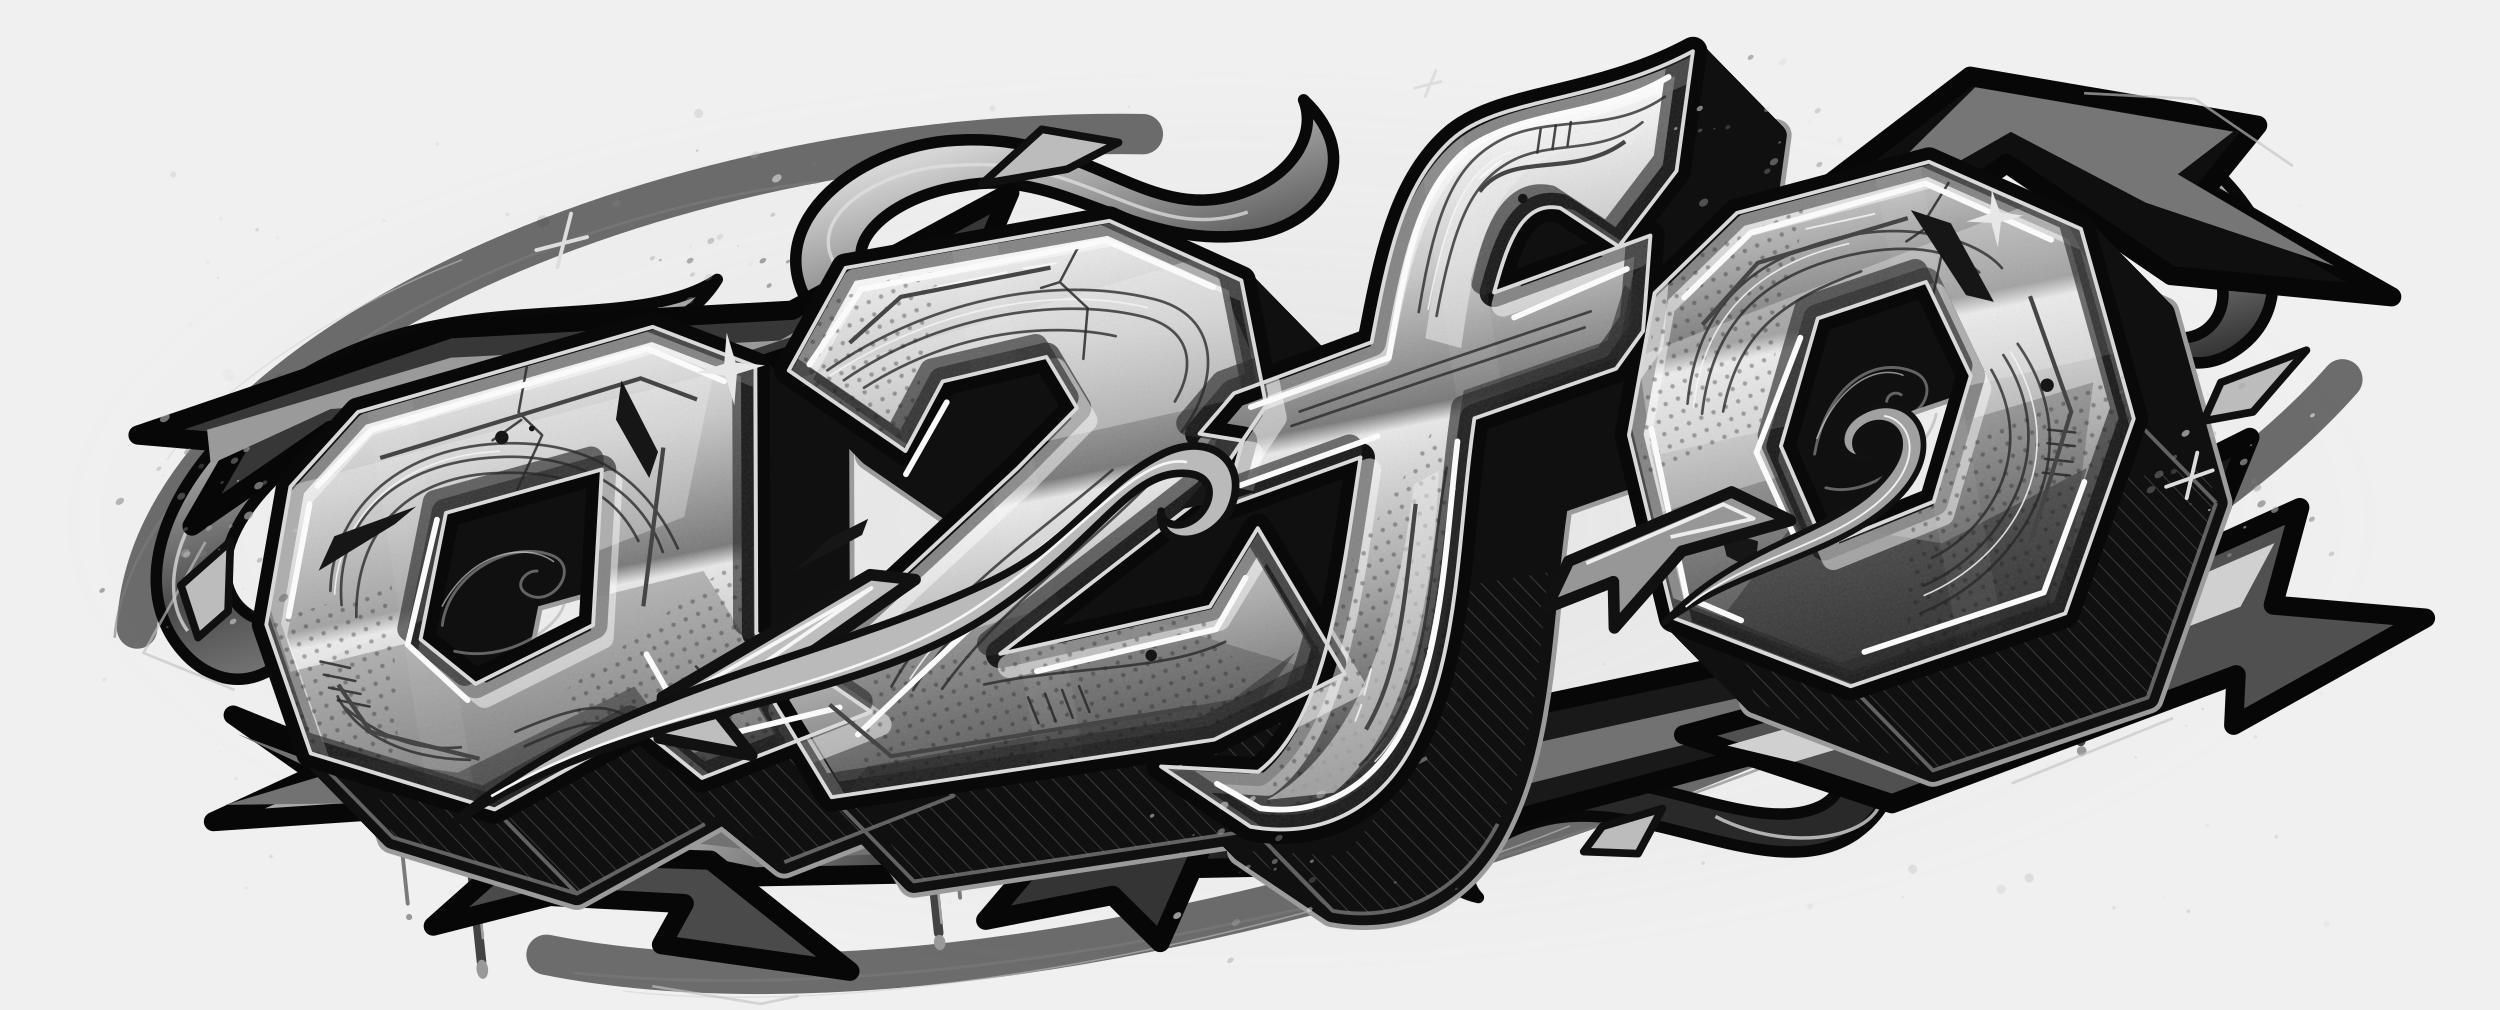
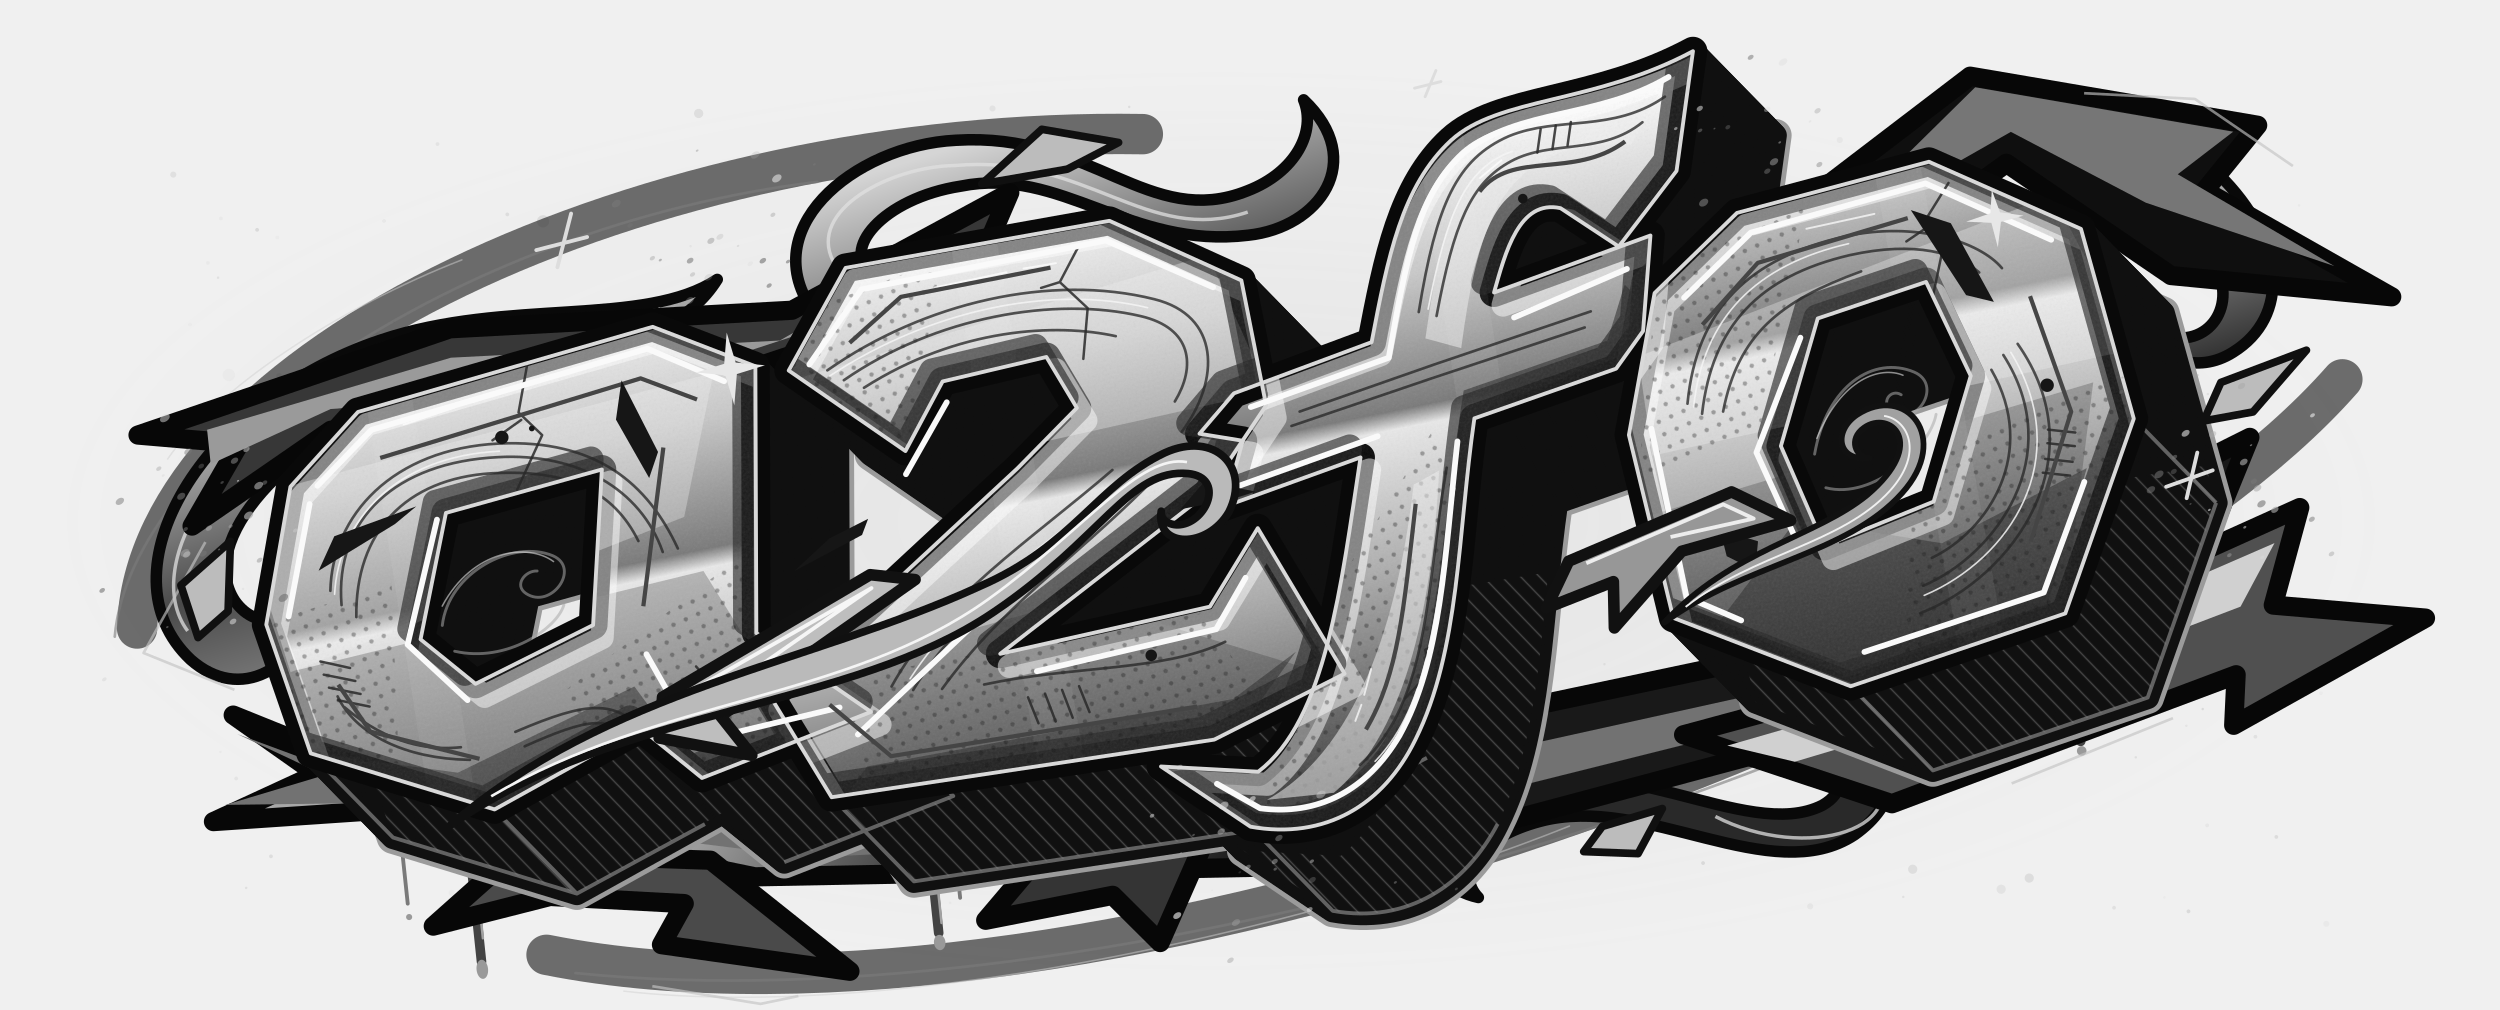
<svg xmlns="http://www.w3.org/2000/svg" viewBox="50 125 1300 525" fill="none" role="img" aria-labelledby="title description">
  <defs>
    <linearGradient id="silver" x1="650" y1="220" x2="680" y2="540" gradientUnits="userSpaceOnUse">
      <stop stop-color="#fafafa" />
      <stop offset=".22" stop-color="#c8c8c8" />
      <stop offset=".43" stop-color="#797979" />
      <stop offset=".46" stop-color="#e8e8e8" />
      <stop offset=".68" stop-color="#adadad" />
      <stop offset="1" stop-color="#414141" />
    </linearGradient>
    <linearGradient id="depth" x1="300" y1="310" x2="700" y2="590" gradientUnits="userSpaceOnUse">
      <stop stop-color="#626262" />
      <stop offset=".48" stop-color="#292929" />
      <stop offset="1" stop-color="#0f0f0f" />
    </linearGradient>
    <linearGradient id="blade" x1="440" y1="460" x2="640" y2="620" gradientUnits="userSpaceOnUse">
      <stop stop-color="#a7a7a7" />
      <stop offset=".4" stop-color="#474747" />
      <stop offset=".43" stop-color="#8b8b8b" />
      <stop offset="1" stop-color="#191919" />
    </linearGradient>
    <radialGradient id="mist">
      <stop stop-color="#999" stop-opacity=".14" />
      <stop offset="1" stop-color="#999" stop-opacity="0" />
    </radialGradient>
    <filter id="grain" x="0" y="0" width="100%" height="100%">
      <feTurbulence type="fractalNoise" baseFrequency=".75" numOctaves="3" stitchTiles="stitch" />
      <feColorMatrix type="saturate" values="0" />
    </filter>
    <path id="a" fill-rule="evenodd" clip-rule="evenodd" d="M244 291 401 263 452 289 438 427 493 474 402 499 373 470 293 504 201 465 185 396 205 326Z M284 348 264 412 290 438 354 414 367 334Z" />
    <path id="two" fill-rule="evenodd" clip-rule="evenodd" d="M469 293 504 243 643 233 708 271 714 337 679 379 563 451 674 438 703 400 740 480 669 507 468 516 442 461 582 356 616 328 603 300 548 307 525 341Z" />
    <path id="f" fill-rule="evenodd" clip-rule="evenodd" d="M698 329 772 310C785 267 796 231 824 210 851 190 900 199 954 177L939 238 905 274 877 251C856 244 846 271 838 291L922 270 913 319 897 337 821 355C806 414 801 474 773 518 753 550 721 565 683 554L640 518 690 526C728 503 743 434 760 369L687 387 700 354 678 348Z" />
    <path id="zero" fill-rule="evenodd" clip-rule="evenodd" d="M968 263 1070 247 1145 290 1162 391 1116 488 1001 514 913 469 900 372 921 300Z M1004 322 978 386 995 440 1054 423 1080 360 1062 309Z" />
    <g id="word">
      <use href="#a" />
      <use href="#two" />
      <use href="#f" />
      <use href="#zero" />
    </g>
    <clipPath id="faces">
      <use href="#a" />
      <use href="#two" />
      <use href="#f" />
      <use href="#zero" />
    </clipPath>
    <clipPath id="side-faces">
      <use href="#a" transform="translate(38 48)" />
      <use href="#two" transform="translate(38 48)" />
      <use href="#f" transform="translate(38 48)" />
      <use href="#zero" transform="translate(38 48)" />
    </clipPath>
    <pattern id="halftone" width="7" height="7" patternUnits="userSpaceOnUse" patternTransform="rotate(-18)">
      <circle cx="2" cy="2" r="1.15" fill="#111" />
    </pattern>
    <pattern id="hatching" width="7" height="7" patternUnits="userSpaceOnUse" patternTransform="rotate(-38)">
-       <path d="M0 0V7" stroke="#bdbdbd" stroke-width=".8" />
+       <path d="M3.5 0V7" stroke="#bdbdbd" stroke-width=".8" />
    </pattern>
    <linearGradient id="ink-ribbon" x1="300" y1="240" x2="360" y2="540" gradientUnits="userSpaceOnUse">
      <stop stop-color="#d5d5d5" />
      <stop offset=".35" stop-color="#4a4a4a" />
      <stop offset=".7" stop-color="#aaa" />
      <stop offset="1" stop-color="#292929" />
    </linearGradient>
  </defs>
  <ellipse cx="685" cy="396" rx="607" ry="238" fill="url(#mist)" />
  <g fill="#bdbdbd">
    <circle cx="164.6" cy="516.0" r="0.65" opacity="0.13" />
    <circle cx="169.0" cy="320.0" r="3.2" opacity="0.11" />
    <circle cx="1007.0" cy="234.8" r="0.65" opacity="0.25" />
    <circle cx="274.2" cy="575.1" r="0.65" opacity="0.15" />
    <circle cx="254.8" cy="292.4" r="0.65" opacity="0.33" />
    <circle cx="413.3" cy="184.0" r="2.4" opacity="0.37" />
    <circle cx="1193.5" cy="402.1" r="1" opacity="0.34" />
    <circle cx="1149.3" cy="597.0" r="1" opacity="0.30" />
    <circle cx="1039.3" cy="498.2" r="1" opacity="0.11" />
    <circle cx="903.5" cy="263.9" r="1.6" opacity="0.16" />
    <circle cx="277.5" cy="199.9" r="1" opacity="0.25" />
    <circle cx="1256.9" cy="485.5" r="1" opacity="0.10" />
    <circle cx="703.5" cy="576.4" r="1.6" opacity="0.37" />
    <circle cx="772.7" cy="544.0" r="2.4" opacity="0.43" />
    <circle cx="178.0" cy="586.7" r="0.65" opacity="0.33" />
    <circle cx="183.7" cy="244.5" r="1" opacity="0.43" />
    <circle cx="1233.7" cy="560.2" r="1" opacity="0.39" />
    <circle cx="395.6" cy="500.6" r="0.65" opacity="0.31" />
    <circle cx="935.6" cy="573.8" r="1" opacity="0.42" />
    <circle cx="962.0" cy="518.7" r="1" opacity="0.15" />
    <circle cx="899.1" cy="196.4" r="1.6" opacity="0.34" />
    <circle cx="1202.6" cy="232.3" r="1" opacity="0.29" />
    <circle cx="1014.1" cy="227.8" r="0.65" opacity="0.19" />
    <circle cx="961.6" cy="215.8" r="1" opacity="0.42" />
    <circle cx="143.3" cy="420.2" r="0.65" opacity="0.34" />
    <circle cx="324.4" cy="545.2" r="1.6" opacity="0.22" />
    <circle cx="254.3" cy="472.7" r="1" opacity="0.44" />
    <circle cx="1210.0" cy="362.3" r="3.2" opacity="0.43" />
    <circle cx="811.7" cy="503.4" r="0.65" opacity="0.37" />
    <circle cx="416.8" cy="481.8" r="1" opacity="0.22" />
    <circle cx="294.0" cy="483.6" r="1" opacity="0.28" />
    <circle cx="705.7" cy="529.2" r="1.6" opacity="0.24" />
    <circle cx="1006.7" cy="197.8" r="1.6" opacity="0.18" />
    <circle cx="1175.5" cy="591.7" r="0.65" opacity="0.11" />
    <circle cx="1197.7" cy="554.2" r="1" opacity="0.19" />
    <circle cx="307.1" cy="541.2" r="0.65" opacity="0.24" />
    <circle cx="1160.6" cy="518.8" r="0.65" opacity="0.33" />
    <circle cx="517.7" cy="577.3" r="1" opacity="0.39" />
    <circle cx="280.2" cy="471.4" r="1" opacity="0.32" />
    <circle cx="960.6" cy="508.3" r="0.65" opacity="0.40" />
    <circle cx="148.8" cy="293.8" r="1" opacity="0.10" />
    <circle cx="1057.6" cy="252.1" r="1" opacity="0.17" />
    <circle cx="527.5" cy="221.6" r="1" opacity="0.13" />
    <circle cx="294.8" cy="534.0" r="1" opacity="0.16" />
    <circle cx="825.8" cy="502.0" r="1.6" opacity="0.25" />
    <circle cx="190.9" cy="570.3" r="1" opacity="0.36" />
    <circle cx="254.7" cy="544.8" r="1.6" opacity="0.28" />
    <circle cx="409.1" cy="253.0" r="0.65" opacity="0.19" />
    <circle cx="1186.9" cy="502.4" r="0.65" opacity="0.23" />
    <circle cx="1065.5" cy="471.8" r="1.6" opacity="0.24" />
    <circle cx="759.0" cy="543.0" r="0.65" opacity="0.37" />
    <circle cx="928.1" cy="222.3" r="1" opacity="0.24" />
    <circle cx="1210.1" cy="373.9" r="0.65" opacity="0.41" />
    <circle cx="1259.7" cy="605.4" r="1.6" opacity="0.14" />
    <circle cx="1142.4" cy="472.1" r="1.6" opacity="0.40" />
    <circle cx="543.2" cy="561.5" r="1.6" opacity="0.21" />
    <circle cx="250.4" cy="381.1" r="1.6" opacity="0.21" />
    <circle cx="138.4" cy="419.9" r="0.65" opacity="0.21" />
    <circle cx="237.6" cy="363.8" r="1" opacity="0.25" />
    <circle cx="897.0" cy="510.7" r="1.6" opacity="0.36" />
    <circle cx="310.4" cy="567.6" r="0.65" opacity="0.10" />
    <circle cx="224.3" cy="395.9" r="0.65" opacity="0.16" />
    <circle cx="176.4" cy="431.2" r="0.65" opacity="0.19" />
    <circle cx="828.6" cy="212.0" r="1" opacity="0.37" />
    <circle cx="544.1" cy="594.5" r="0.65" opacity="0.13" />
    <circle cx="310.3" cy="535.5" r="1" opacity="0.21" />
    <circle cx="415.3" cy="600.5" r="0.65" opacity="0.39" />
    <circle cx="393.5" cy="480.4" r="1.6" opacity="0.22" />
    <circle cx="671.0" cy="528.9" r="0.65" opacity="0.17" />
    <circle cx="566.1" cy="181.4" r="1.6" opacity="0.25" />
    <circle cx="880.8" cy="514.2" r="0.65" opacity="0.28" />
    <circle cx="1192.9" cy="320.1" r="0.65" opacity="0.35" />
    <circle cx="1222.8" cy="508.1" r="1" opacity="0.29" />
    <circle cx="1162.9" cy="469.7" r="1.6" opacity="0.34" />
    <circle cx="185.4" cy="536.6" r="0.65" opacity="0.42" />
    <circle cx="164.9" cy="238.6" r="1" opacity="0.14" />
    <circle cx="1090.6" cy="587.4" r="2.4" opacity="0.25" />
    <circle cx="524.2" cy="260.9" r="1.6" opacity="0.14" />
    <circle cx="569.8" cy="547.5" r="1" opacity="0.27" />
    <circle cx="991.3" cy="596.3" r="1.6" opacity="0.20" />
    <circle cx="672.6" cy="478.4" r="2.4" opacity="0.41" />
    <circle cx="1183.3" cy="326.5" r="1.6" opacity="0.25" />
    <circle cx="742.9" cy="500.5" r="1" opacity="0.16" />
    <circle cx="1033.5" cy="191.1" r="1" opacity="0.35" />
    <circle cx="332.4" cy="240.1" r="3.2" opacity="0.39" />
    <circle cx="140.1" cy="215.8" r="1.6" opacity="0.32" />
    <circle cx="884.3" cy="470.4" r="0.65" opacity="0.29" />
    <circle cx="399.2" cy="583.6" r="1" opacity="0.15" />
    <circle cx="1198.1" cy="329.9" r="0.65" opacity="0.29" />
    <circle cx="1105.2" cy="581.6" r="2.4" opacity="0.36" />
    <circle cx="551.1" cy="250.1" r="1.6" opacity="0.13" />
    <circle cx="158.1" cy="261.7" r="1" opacity="0.13" />
    <circle cx="1206.5" cy="207.5" r="0.65" opacity="0.28" />
    <circle cx="1180.8" cy="322.8" r="1" opacity="0.38" />
    <circle cx="637.2" cy="180.6" r="0.65" opacity="0.36" />
    <circle cx="195.2" cy="320.6" r="1.6" opacity="0.33" />
    <circle cx="224.2" cy="471.5" r="1" opacity="0.21" />
    <circle cx="955.2" cy="224.7" r="1.6" opacity="0.16" />
    <circle cx="391.1" cy="504.5" r="0.65" opacity="0.39" />
    <circle cx="1013.4" cy="211.0" r="2.4" opacity="0.37" />
    <circle cx="1188.0" cy="598.9" r="1" opacity="0.44" />
    <circle cx="912.8" cy="547.9" r="0.65" opacity="0.39" />
    <circle cx="939.9" cy="228.0" r="1.6" opacity="0.36" />
    <circle cx="1107.0" cy="243.3" r="1.6" opacity="0.37" />
    <circle cx="339.9" cy="477.7" r="1.6" opacity="0.29" />
    <circle cx="162.8" cy="417.0" r="0.65" opacity="0.37" />
    <circle cx="686.3" cy="484.1" r="1" opacity="0.27" />
    <circle cx="941.6" cy="522.0" r="1" opacity="0.24" />
    <circle cx="1168.3" cy="309.9" r="1" opacity="0.42" />
    <circle cx="1133.2" cy="361.9" r="1.6" opacity="0.18" />
    <circle cx="983.9" cy="236.9" r="0.65" opacity="0.41" />
    <circle cx="190.3" cy="394.9" r="0.65" opacity="0.19" />
    <circle cx="1044.6" cy="577.0" r="2.4" opacity="0.35" />
    <circle cx="831.1" cy="201.2" r="1" opacity="0.40" />
    <circle cx="249.7" cy="239.9" r="1" opacity="0.17" />
    <circle cx="284.9" cy="589.3" r="1.6" opacity="0.12" />
    <circle cx="1130.8" cy="377.6" r="0.65" opacity="0.21" />
    <circle cx="313.8" cy="236.5" r="1" opacity="0.36" />
    <circle cx="1203.1" cy="263.7" r="1" opacity="0.27" />
    <circle cx="646.6" cy="248.0" r="0.65" opacity="0.40" />
    <circle cx="736.1" cy="597.8" r="1.6" opacity="0.10" />
    <circle cx="1014.6" cy="547.5" r="1.6" opacity="0.35" />
    <circle cx="194.2" cy="248.5" r="1" opacity="0.11" />
    <circle cx="601.5" cy="529.2" r="1" opacity="0.38" />
    <circle cx="1060.6" cy="497.1" r="1" opacity="0.18" />
    <circle cx="168.5" cy="476.9" r="1.6" opacity="0.15" />
    <circle cx="163.4" cy="269.4" r="0.65" opacity="0.32" />
    <circle cx="246.3" cy="298.7" r="0.65" opacity="0.27" />
    <circle cx="181.3" cy="505.1" r="1.6" opacity="0.31" />
    <circle cx="1195.4" cy="493.7" r="0.65" opacity="0.44" />
    <circle cx="1245.5" cy="231.8" r="0.65" opacity="0.14" />
    <circle cx="172.8" cy="529.8" r="1" opacity="0.23" />
    <circle cx="506.7" cy="579.0" r="1" opacity="0.22" />
    <circle cx="589.4" cy="242.0" r="1" opacity="0.14" />
    <circle cx="786.2" cy="526.3" r="0.65" opacity="0.10" />
    <circle cx="336.9" cy="539.3" r="1.6" opacity="0.33" />
    <circle cx="1039.7" cy="591.4" r="0.65" opacity="0.30" />
    <circle cx="766.9" cy="497.2" r="1" opacity="0.32" />
    <circle cx="376.9" cy="478.1" r="1" opacity="0.13" />
    <circle cx="825.8" cy="198.9" r="1" opacity="0.38" />
    <circle cx="1160.2" cy="401.0" r="1.6" opacity="0.31" />
    <circle cx="530.5" cy="201.4" r="2.4" opacity="0.32" />
  </g>
  <g transform="rotate(-6 700 390)" stroke-linejoin="round">
    <g stroke-linecap="round">
      <path d="M118 391C137 252 410 159 665 190M312 582C585 667 1113 529 1272 382" stroke="#252525" stroke-width="21" opacity=".65" />
      <path d="M106 394C124 300 303 200 494 197M326 593C602 651 1021 558 1180 463" stroke="#7b7b7b" stroke-width="1.4" opacity=".6" />
      <path d="M143 305C172 271 240 236 306 218M350 605C495 637 718 608 848 571" stroke="#d0d0d0" stroke-width=".8" opacity=".5" />
      <path d="M278 503V582M290 534V556M516 523V592M1117 474V555" stroke="#434343" stroke-width="5" />
      <path d="M280 534V570M518 551V587M1119 519V549" stroke="#a1a1a1" stroke-width="1.3" />
      <path d="M243 508V548M529 552V575M1131 508V533" stroke="#7a7a7a" stroke-width="2" />
    </g>
    <g fill="#999">
      <ellipse cx="278" cy="586" rx="3" ry="5" />
      <ellipse cx="516" cy="597" rx="3" ry="4" />
      <circle cx="1117" cy="560" r="2.5" />
      <circle cx="243" cy="555" r="1.6" />
    </g>
    <g fill="url(#ink-ribbon)" stroke="#090909" stroke-width="6">
      <path d="M144 410C101 360 164 276 260 255 327 240 397 263 437 242 405 283 338 266 276 283 205 302 153 349 170 382 180 400 201 396 214 385 199 422 167 435 144 410Z" />
      <path d="M487 267C456 219 515 180 568 183 639 186 663 240 716 225 742 218 755 198 750 181 780 216 751 248 714 248 652 249 621 202 568 207 527 209 501 234 518 248Z" />
      <path d="M1049 253C1076 205 1173 213 1219 269 1251 308 1248 347 1217 362 1197 372 1177 361 1174 345 1199 363 1220 343 1214 321 1203 275 1119 220 1082 256Z" />
      <path d="M925 499C1011 509 1043 564 995 591 949 615 889 558 833 567 801 572 786 589 797 603 767 593 777 563 812 551 875 528 938 590 980 574 1005 563 978 536 941 539Z" />
    </g>
    <g stroke="#e0e0e0" stroke-width="1.8" opacity=".75">
      <path d="M144 395C122 358 174 289 259 271 329 255 365 274 406 254M498 239C487 211 533 193 566 196 635 197 661 248 715 236M1082 235C1142 219 1211 277 1226 319M1007 552C1030 592 968 603 924 574" />
    </g>
    <g stroke="#070707" stroke-width="10">
      <path d="M129 291 296 253 474 262 593 213 564 265 394 302 229 299 152 341 181 301Z" fill="#373737" />
      <path d="m165 292 130-24 171 9 91-40-30 27-135 29-162-5-65 22Z" fill="#9a9a9a" stroke="none" />
      <path d="m991 269 105-64 146 41-31 31 91 65-113-23-79-67-87 50Z" fill="url(#depth)" />
      <path d="m1098 211 131 37-31 19 76 56-94-43-66-44-105 46Z" fill="#767676" stroke="none" />
      <path d="m163 441 81 43 203 38 253-1 299-31 222-83-30 56-127 63-337 53-303-26-170-54-107-4 56-19Z" fill="url(#blade)" />
      <path d="m164 451 85 42 211 42 270 3 336-38 116-57-99 68-354 50-275-15-224-52-76-7 53-10Z" fill="#727272" stroke="none" />
      <path d="m301 528 101 14 66 65-96-24 14-20-69-11-62 9Z" fill="#4a4a4a" />
      <path d="m912 530 149-24 182-60-19 49 78 15-105 45 4-26-185 48Z" fill="#505050" />
      <path d="m934 538 129-23 165-52-21 31-143 38-96 18Z" fill="#d0d0d0" stroke="none" />
      <path d="m585 546 73 14-28 49-22-27-67 6Z" fill="#343434" />
    </g>
    <g stroke="#c3c3c3" stroke-width="1.4" opacity=".65">
      <path d="m158 350-38 54 45 24M1154 220l57 9 47 40M365 604l55 15 20-2M1079 573l87-25" />
    </g>
    <use href="#word" transform="translate(38 48)" fill="#0c0c0c" stroke="#9b9b9b" stroke-width="17" />
    <use href="#word" transform="translate(38.0 48)" fill="url(#depth)" stroke="#101010" stroke-width="12" />
    <use href="#word" transform="translate(37.21 47)" fill="url(#depth)" stroke="#101010" stroke-width="12" />
    <use href="#word" transform="translate(36.42 46)" fill="url(#depth)" stroke="#101010" stroke-width="12" />
    <use href="#word" transform="translate(35.62 45)" fill="url(#depth)" stroke="#101010" stroke-width="12" />
    <use href="#word" transform="translate(34.83 44)" fill="url(#depth)" stroke="#101010" stroke-width="12" />
    <use href="#word" transform="translate(34.04 43)" fill="url(#depth)" stroke="#101010" stroke-width="12" />
    <use href="#word" transform="translate(33.25 42)" fill="url(#depth)" stroke="#101010" stroke-width="12" />
    <use href="#word" transform="translate(32.46 41)" fill="url(#depth)" stroke="#101010" stroke-width="12" />
    <use href="#word" transform="translate(31.67 40)" fill="url(#depth)" stroke="#101010" stroke-width="12" />
    <use href="#word" transform="translate(30.88 39)" fill="url(#depth)" stroke="#101010" stroke-width="12" />
    <use href="#word" transform="translate(30.08 38)" fill="url(#depth)" stroke="#101010" stroke-width="12" />
    <use href="#word" transform="translate(29.29 37)" fill="url(#depth)" stroke="#101010" stroke-width="12" />
    <use href="#word" transform="translate(28.5 36)" fill="url(#depth)" stroke="#101010" stroke-width="12" />
    <use href="#word" transform="translate(27.71 35)" fill="url(#depth)" stroke="#101010" stroke-width="12" />
    <use href="#word" transform="translate(26.92 34)" fill="url(#depth)" stroke="#101010" stroke-width="12" />
    <use href="#word" transform="translate(26.12 33)" fill="url(#depth)" stroke="#101010" stroke-width="12" />
    <use href="#word" transform="translate(25.33 32)" fill="url(#depth)" stroke="#101010" stroke-width="12" />
    <use href="#word" transform="translate(24.54 31)" fill="url(#depth)" stroke="#101010" stroke-width="12" />
    <use href="#word" transform="translate(23.75 30)" fill="url(#depth)" stroke="#101010" stroke-width="12" />
    <use href="#word" transform="translate(22.96 29)" fill="url(#depth)" stroke="#101010" stroke-width="12" />
    <use href="#word" transform="translate(22.17 28)" fill="url(#depth)" stroke="#101010" stroke-width="12" />
    <use href="#word" transform="translate(21.38 27)" fill="url(#depth)" stroke="#101010" stroke-width="12" />
    <use href="#word" transform="translate(20.58 26)" fill="url(#depth)" stroke="#101010" stroke-width="12" />
    <use href="#word" transform="translate(19.79 25)" fill="url(#depth)" stroke="#101010" stroke-width="12" />
    <use href="#word" transform="translate(19.0 24)" fill="url(#depth)" stroke="#101010" stroke-width="12" />
    <use href="#word" transform="translate(18.21 23)" fill="url(#depth)" stroke="#101010" stroke-width="12" />
    <use href="#word" transform="translate(17.42 22)" fill="url(#depth)" stroke="#101010" stroke-width="12" />
    <use href="#word" transform="translate(16.62 21)" fill="url(#depth)" stroke="#101010" stroke-width="12" />
    <use href="#word" transform="translate(15.83 20)" fill="url(#depth)" stroke="#101010" stroke-width="12" />
    <use href="#word" transform="translate(15.04 19)" fill="url(#depth)" stroke="#101010" stroke-width="12" />
    <use href="#word" transform="translate(14.25 18)" fill="url(#depth)" stroke="#101010" stroke-width="12" />
    <use href="#word" transform="translate(13.46 17)" fill="url(#depth)" stroke="#101010" stroke-width="12" />
    <use href="#word" transform="translate(12.67 16)" fill="url(#depth)" stroke="#101010" stroke-width="12" />
    <use href="#word" transform="translate(11.88 15)" fill="url(#depth)" stroke="#101010" stroke-width="12" />
    <use href="#word" transform="translate(11.08 14)" fill="url(#depth)" stroke="#101010" stroke-width="12" />
    <use href="#word" transform="translate(10.29 13)" fill="url(#depth)" stroke="#101010" stroke-width="12" />
    <use href="#word" transform="translate(9.5 12)" fill="url(#depth)" stroke="#101010" stroke-width="12" />
    <use href="#word" transform="translate(8.71 11)" fill="url(#depth)" stroke="#101010" stroke-width="12" />
    <use href="#word" transform="translate(7.92 10)" fill="url(#depth)" stroke="#101010" stroke-width="12" />
    <use href="#word" transform="translate(7.12 9)" fill="url(#depth)" stroke="#101010" stroke-width="12" />
    <use href="#word" transform="translate(6.33 8)" fill="url(#depth)" stroke="#101010" stroke-width="12" />
    <use href="#word" transform="translate(5.54 7)" fill="url(#depth)" stroke="#101010" stroke-width="12" />
    <use href="#word" transform="translate(4.75 6)" fill="url(#depth)" stroke="#101010" stroke-width="12" />
    <use href="#word" transform="translate(3.96 5)" fill="url(#depth)" stroke="#101010" stroke-width="12" />
    <use href="#word" transform="translate(3.17 4)" fill="url(#depth)" stroke="#101010" stroke-width="12" />
    <use href="#word" transform="translate(2.38 3)" fill="url(#depth)" stroke="#101010" stroke-width="12" />
    <use href="#word" transform="translate(1.58 2)" fill="url(#depth)" stroke="#101010" stroke-width="12" />
    <use href="#word" transform="translate(0.79 1)" fill="url(#depth)" stroke="#101010" stroke-width="12" />
    <g clip-path="url(#side-faces)">
      <path d="M192 438 515 494 790 442 1217 418V622H192Z" fill="url(#hatching)" opacity=".3" />
    </g>
    <g stroke="#858585" stroke-width="2" opacity=".7">
      <path d="m201 465 38 48 92 39M293 504l38 48 70-29M493 474l38 48-91 25M468 516l38 48 201-9 71-27M683 554l38 48C759 613 791 596 811 566M1001 514l38 48 115-26 46-97M1162 391l38 48" />
    </g>
    <use href="#word" fill="url(#silver)" stroke="#090909" stroke-width="15" />
    <g clip-path="url(#faces)">
      <path d="M176 330l254-40-23 73-212 59ZM461 300l231-44 24 74-260 30ZM909 332l223-61 34 84-255 29Z" fill="#f0f0f0" opacity=".35" />
      <path d="M178 424l236-32 47 97-117 42-146-43ZM429 457l178-30 111 47-19 46-247 19ZM905 415l238-45-30 129-182 32Z" fill="#292929" opacity=".27" />
      <path d="M202 465l74 18 96-35 30 51-109 22ZM488 502l193-15 35-21-42 47-210 17ZM982 425l74 20 79-31-28 69-107 26-64-35Z" fill="#252525" opacity=".5" />
      <path d="m260 273 13 250m298-296 19 308m228-337 17 356m217-324 21 299" stroke="#fff" stroke-width="24" opacity=".06" />
      <use href="#word" transform="translate(4 7)" stroke="#fff" stroke-opacity=".5" stroke-width="12" />
      <use href="#word" transform="translate(-5 -6)" stroke="#252525" stroke-opacity=".65" stroke-width="13" />
      <path d="M184 395 252 382 246 475 186 466ZM335 447 433 387 451 495 348 515ZM459 269 554 244 526 342 462 346ZM497 454 669 441 700 496 478 525ZM736 440 798 360 824 453 778 548 683 566ZM924 288 1004 264 968 376 902 397ZM1047 403 1165 361 1142 482 1026 519Z" fill="url(#halftone)" opacity=".34" />
      <path d="M800 311C813 260 825 220 865 215L934 197 917 222C851 212 834 252 818 318ZM800 380C790 443 771 512 728 541L693 541C747 518 773 444 786 386Z" fill="#eee" opacity=".55" />
      <path d="M817 340 894 322 906 294 913 303 899 331 829 350 785 487 766 520C792 461 800 402 817 340Z" fill="#242424" opacity=".55" />
      <rect x="170" y="170" width="1030" height="410" filter="url(#grain)" opacity=".10" />
    </g>
    <g clip-path="url(#faces)" stroke-linecap="round">
      <g stroke="#282828" stroke-width="1.4" opacity=".78">
        <path d="M220 382C225 343 260 312 315 315 366 318 390 344 402 379M225 390C226 345 261 319 314 322 355 324 386 346 394 380M232 397C236 353 265 328 310 330 350 332 372 346 382 373" />
        <path d="M218 437C225 457 249 473 283 477M221 443C242 465 263 470 279 470M308 465C347 453 364 452 378 478M312 473C346 462 360 460 369 480" />
        <path d="M489 295C543 265 610 257 662 276 695 288 692 321 669 346M497 301C548 273 611 269 654 284 680 293 680 313 667 330M507 306C559 280 610 283 640 293" />
        <path d="M505 462C535 419 585 394 631 362M516 465C546 425 595 401 640 365M531 466C565 428 606 406 647 373M553 466C600 461 647 469 680 457" />
        <path d="M798 297C813 242 826 220 854 211 881 203 908 215 937 199M807 300C821 253 832 233 854 224 876 215 901 226 924 211M812 379C796 438 794 500 745 540M804 379C787 438 783 499 743 528M731 342 803 325 887 306M726 349 801 332 883 314" />
        <path d="M932 359C942 310 972 287 1023 281 1060 277 1092 291 1102 306M939 365C949 320 976 297 1024 291 1059 287 1080 296 1090 307M950 365C962 326 985 311 1029 300M1106 346C1141 409 1092 466 1041 480M1098 351C1126 407 1083 454 1044 466M1091 358C1111 403 1081 441 1050 452" />
      </g>
      <g stroke="#f5f5f5" stroke-width=".85" opacity=".85">
        <path d="M222 384C228 346 261 316 315 319M490 298C546 269 610 263 658 280M515 459C549 417 596 396 635 369M803 296C818 247 830 225 855 219M807 390C790 453 783 500 751 527M935 361C945 315 975 291 1024 285M1102 350C1130 409 1090 457 1044 471" />
      </g>
      <g stroke="#292929" stroke-width="1.3" opacity=".85">
        <path d="m334 276-7 24 11 13-16 27m6-36-16 9M626 244l-12 18 13 15-5 26m-8-41-10 2M1079 259l-14 18 9 11-9 28m2-36-13 7M405 441l9 13-3 21M798 466l-15 6 1 12-14 12" />
        <path d="m211 418 15 5m-14 2 16 5m-14 2 16 5m-12 2 16 5M575 475l4 14m5-15 4 15m5-16 4 15m5-16 4 14M871 209l-3 12m11-13-3 12m11-13-3 12M1131 395l-14-3m13 10-14-3m12 11-14-3m12 10-14-3" />
      </g>
      <g stroke="#fff" stroke-width="1" opacity=".72">
        <path d="m267 300 27-6m10-2 8-2M549 258l38-4m9-1 17-1M837 231l12-8M1003 275l36-4M754 479l-5 13m-2 5-4 8" />
      </g>
    </g>
    <use href="#word" stroke="#d9d9d9" stroke-width="2" />
    <g stroke="#fafafa" stroke-width="3" stroke-linecap="round">
      <path d="m219 327 31-26 147-27 38 21M197 393l17-57M279 351l-22 63 28 32M380 432l21 48 76-10" />
      <path d="m480 291 31-36 129-12 53 30M549 318l-25 35M485 485l99-76M581 462l95-12 18-25" />
      <path d="M706 337 780 319C795 267 804 236 830 217 861 197 901 207 940 189M696 377l74-18M847 305l61-19M811 366C798 425 791 478 765 515 745 542 718 552 689 545L668 530" />
      <path d="m936 304 38-30 93-16 62 36M912 370l9 89 27 15M994 331l-29 57 18 54M1010 497l96-21 27-55" />
    </g>
    <g stroke="#454545" stroke-width="2.2">
      <path d="m253 316 139-27 28 14M219 431l14 26 55 20M400 326l-19 81M502 282l29-21 79-7M472 468l29 30 161-9M836 238C855 218 885 237 914 220M786 396C774 450 768 483 748 510M944 319l32-29 80-15M1115 322l15 62-28 65" />
    </g>
    <g stroke-linecap="round" stroke-linejoin="round">
      <path d="M276 406C282 379 317 365 337 376 351 384 333 404 321 394 315 389 322 382 328 383M281 420C307 429 335 414 340 402M995 392C1005 357 1031 344 1051 355 1065 363 1050 383 1038 375 1031 369 1038 362 1043 366M999 410C1023 419 1055 395 1060 378" stroke="#aaa" stroke-width="1.5" opacity=".55" />
      <path d="M277 396C296 368 325 368 337 379M997 384C1013 354 1034 350 1045 356" stroke="#e2e2e2" stroke-width=".8" opacity=".6" />
    </g>
    <g fill="#161616">
      <path d="M225 354l44-11-12 8-42 20ZM382 289l15 39-6 13-14-32ZM481 382l21-8-4 8-37 15ZM664 386l14-13 26 8-15 3ZM1058 271l20 9 18 43-14-5ZM942 426l19 8-3 15-14-9Z" />
      <circle cx="317" cy="312" r="3.5" />
      <circle cx="333" cy="309" r="1.5" />
      <circle cx="641" cy="460" r="3" />
      <circle cx="858" cy="244" r="2.5" />
      <circle cx="1119" cy="369" r="3.5" />
    </g>
    <path d="m386 455 114-52 23 5-108 60 14 22-47-14Z" fill="#bebebe" stroke="#111" stroke-width="6" />
    <path d="m391 458 109-48-98 54" stroke="#f6f6f6" stroke-width="2" />
    <path d="m862 434 88-27 29 18-58 10-39 36 2-24-36 10Z" fill="#979797" stroke="#111" stroke-width="6" />
    <path d="m871 436 74-23 15 9-44 5" stroke="#ededed" stroke-width="2" />
    <path d="M269 510C365 457 482 472 562 429 622 397 640 362 670 368 689 372 677 394 663 394 657 394 653 390 654 386 649 405 676 408 689 390 703 368 686 347 659 356 622 369 607 399 556 415 464 446 358 448 269 510Z" fill="#bababa" stroke="#101010" stroke-width="4" />
    <path d="M292 497C384 455 481 467 560 422 614 391 646 355 670 362" stroke="#f5f5f5" stroke-width="1.4" />
    <path d="M908 471C947 437 991 435 1020 416 1055 392 1036 373 1022 381 1013 386 1016 396 1023 397 1006 397 1006 381 1019 374 1046 360 1067 391 1038 417 1006 446 952 445 908 471Z" fill="#a1a1a1" stroke="#111" stroke-width="3" />
    <path d="M920 464C958 440 1004 440 1032 415 1052 397 1045 379 1033 376" stroke="#f0f0f0" stroke-width="1" />
    <g fill="#bcbcbc" stroke="#101010" stroke-width="4">
      <path d="m143 371 28-20-5 36-17 12Z" />
      <path d="m1209 377 46-12-31 29-26 2Z" />
      <path d="m579 207 34-25 39 11-28 11Z" />
      <path d="m865 573 32-6-15 22-28-4Z" />
    </g>
    <g stroke="#ddd" stroke-linecap="round">
      <path d="m355 227 10-27m-20 17 27-4M1185 435l8-23m-18 16 25-6" stroke-width="2" />
      <path d="m813 186 7-13m-12 8 14-2" stroke-width="1.5" />
    </g>
    <g>
      <ellipse cx="185.1" cy="362.3" rx="1.7" ry="1.1" transform="rotate(-28 185.1 362.3)" fill="#aaa" opacity="0.65" />
      <ellipse cx="191.9" cy="322.5" rx="1.5" ry="1.0" transform="rotate(-28 191.9 322.5)" fill="#777" opacity="0.50" />
      <ellipse cx="154.0" cy="302.3" rx="2.2" ry="1.5" transform="rotate(-28 154.0 302.3)" fill="#777" opacity="0.45" />
      <ellipse cx="171.9" cy="343.2" rx="1.2" ry="0.8" transform="rotate(-28 171.9 343.2)" fill="#aaa" opacity="0.45" />
      <ellipse cx="177.5" cy="309.5" rx="2.1" ry="1.4" transform="rotate(-28 177.5 309.5)" fill="#aaa" opacity="0.43" />
      <ellipse cx="98.3" cy="415.5" rx="1.3" ry="0.9" transform="rotate(-28 98.3 415.5)" fill="#ddd" opacity="0.70" />
      <ellipse cx="148.5" cy="342.2" rx="1.3" ry="0.9" transform="rotate(-28 148.5 342.2)" fill="#777" opacity="0.49" />
      <ellipse cx="156.3" cy="355.9" rx="2.0" ry="1.3" transform="rotate(-28 156.3 355.9)" fill="#777" opacity="0.51" />
      <ellipse cx="205.1" cy="348.9" rx="1.3" ry="0.9" transform="rotate(-28 205.1 348.9)" fill="#ddd" opacity="0.29" />
      <ellipse cx="188.6" cy="323.7" rx="2.5" ry="1.7" transform="rotate(-28 188.6 323.7)" fill="#ddd" opacity="0.48" />
      <ellipse cx="160.0" cy="310.5" rx="1.6" ry="1.1" transform="rotate(-28 160.0 310.5)" fill="#777" opacity="0.37" />
      <ellipse cx="102.0" cy="369.4" rx="1.6" ry="1.1" transform="rotate(-28 102.0 369.4)" fill="#777" opacity="0.61" />
      <ellipse cx="116.0" cy="324.3" rx="2.4" ry="1.6" transform="rotate(-28 116.0 324.3)" fill="#777" opacity="0.49" />
      <ellipse cx="137.9" cy="309.5" rx="1.5" ry="1.0" transform="rotate(-28 137.9 309.5)" fill="#aaa" opacity="0.47" />
      <ellipse cx="168.0" cy="392.6" rx="1.9" ry="1.3" transform="rotate(-28 168.0 392.6)" fill="#ddd" opacity="0.55" />
      <ellipse cx="143.8" cy="283.7" rx="2.8" ry="1.8" transform="rotate(-28 143.8 283.7)" fill="#ddd" opacity="0.50" />
      <ellipse cx="148.0" cy="325.0" rx="2.3" ry="1.6" transform="rotate(-28 148.0 325.0)" fill="#777" opacity="0.56" />
      <ellipse cx="169.9" cy="320.1" rx="1.0" ry="0.6" transform="rotate(-28 169.9 320.1)" fill="#ddd" opacity="0.25" />
      <ellipse cx="195.3" cy="383.1" rx="2.7" ry="1.8" transform="rotate(-28 195.3 383.1)" fill="#777" opacity="0.67" />
      <ellipse cx="147.7" cy="355.4" rx="2.1" ry="1.4" transform="rotate(-28 147.7 355.4)" fill="#ddd" opacity="0.48" />
      <ellipse cx="184.3" cy="304.3" rx="1.8" ry="1.2" transform="rotate(-28 184.3 304.3)" fill="#aaa" opacity="0.62" />
      <ellipse cx="133.7" cy="391.9" rx="0.7" ry="0.5" transform="rotate(-28 133.7 391.9)" fill="#777" opacity="0.57" />
      <ellipse cx="181.8" cy="338.6" rx="2.6" ry="1.8" transform="rotate(-28 181.8 338.6)" fill="#aaa" opacity="0.69" />
      <ellipse cx="178.2" cy="320.1" rx="0.6" ry="0.4" transform="rotate(-28 178.2 320.1)" fill="#ddd" opacity="0.66" />
      <ellipse cx="146.9" cy="354.5" rx="2.5" ry="1.7" transform="rotate(-28 146.9 354.5)" fill="#aaa" opacity="0.45" />
      <ellipse cx="160.6" cy="343.0" rx="1.8" ry="1.2" transform="rotate(-28 160.6 343.0)" fill="#aaa" opacity="0.52" />
      <ellipse cx="164.7" cy="354.6" rx="0.6" ry="0.4" transform="rotate(-28 164.7 354.6)" fill="#777" opacity="0.68" />
      <ellipse cx="139.8" cy="313.3" rx="0.9" ry="0.6" transform="rotate(-28 139.8 313.3)" fill="#ddd" opacity="0.55" />
      <ellipse cx="388.9" cy="197.3" rx="2.5" ry="1.7" transform="rotate(-28 388.9 197.3)" fill="#777" opacity="0.57" />
      <ellipse cx="461.6" cy="234.8" rx="1.9" ry="1.2" transform="rotate(-28 461.6 234.8)" fill="#777" opacity="0.64" />
      <ellipse cx="435.8" cy="221.7" rx="2.0" ry="1.4" transform="rotate(-28 435.8 221.7)" fill="#aaa" opacity="0.60" />
      <ellipse cx="469.3" cy="211.6" rx="1.4" ry="1.0" transform="rotate(-28 469.3 211.6)" fill="#aaa" opacity="0.48" />
      <ellipse cx="449.6" cy="225.8" rx="0.7" ry="0.5" transform="rotate(-28 449.6 225.8)" fill="#aaa" opacity="0.27" />
      <ellipse cx="432.5" cy="240.4" rx="2.3" ry="1.5" transform="rotate(-28 432.5 240.4)" fill="#aaa" opacity="0.26" />
      <ellipse cx="404.6" cy="227.5" rx="1.5" ry="1.0" transform="rotate(-28 404.6 227.5)" fill="#aaa" opacity="0.47" />
      <ellipse cx="408.6" cy="228.9" rx="0.9" ry="0.6" transform="rotate(-28 408.6 228.9)" fill="#777" opacity="0.48" />
      <ellipse cx="424.0" cy="230.8" rx="1.9" ry="1.3" transform="rotate(-28 424.0 230.8)" fill="#777" opacity="0.57" />
      <ellipse cx="440.7" cy="220.1" rx="2.0" ry="1.3" transform="rotate(-28 440.7 220.1)" fill="#aaa" opacity="0.27" />
      <ellipse cx="394.8" cy="209.3" rx="1.5" ry="1.0" transform="rotate(-28 394.8 209.3)" fill="#777" opacity="0.33" />
      <ellipse cx="433.6" cy="174.3" rx="0.8" ry="0.5" transform="rotate(-28 433.6 174.3)" fill="#777" opacity="0.35" />
      <ellipse cx="493.5" cy="187.8" rx="0.8" ry="0.5" transform="rotate(-28 493.5 187.8)" fill="#777" opacity="0.63" />
      <ellipse cx="424.5" cy="238.1" rx="1.5" ry="1.0" transform="rotate(-28 424.5 238.1)" fill="#aaa" opacity="0.42" />
      <ellipse cx="454.9" cy="235.7" rx="1.6" ry="1.0" transform="rotate(-28 454.9 235.7)" fill="#ddd" opacity="0.38" />
      <ellipse cx="463.5" cy="248.0" rx="1.5" ry="1.0" transform="rotate(-28 463.5 248.0)" fill="#777" opacity="0.61" />
      <ellipse cx="463.4" cy="179.7" rx="2.5" ry="1.6" transform="rotate(-28 463.4 179.7)" fill="#aaa" opacity="0.25" />
      <ellipse cx="474.6" cy="236.6" rx="1.3" ry="0.8" transform="rotate(-28 474.6 236.6)" fill="#777" opacity="0.60" />
      <ellipse cx="473.3" cy="193.0" rx="2.7" ry="1.8" transform="rotate(-28 473.3 193.0)" fill="#ddd" opacity="0.63" />
      <ellipse cx="421.6" cy="251.4" rx="2.3" ry="1.6" transform="rotate(-28 421.6 251.4)" fill="#aaa" opacity="0.30" />
      <ellipse cx="653.1" cy="555.2" rx="0.8" ry="0.5" transform="rotate(-28 653.1 555.2)" fill="#ddd" opacity="0.29" />
      <ellipse cx="709.1" cy="600.1" rx="1.7" ry="1.1" transform="rotate(-28 709.1 600.1)" fill="#ddd" opacity="0.51" />
      <ellipse cx="754.9" cy="590.7" rx="0.9" ry="0.6" transform="rotate(-28 754.9 590.7)" fill="#ddd" opacity="0.28" />
      <ellipse cx="640.3" cy="596.0" rx="2.3" ry="1.5" transform="rotate(-28 640.3 596.0)" fill="#ddd" opacity="0.68" />
      <ellipse cx="712.9" cy="575.2" rx="1.2" ry="0.8" transform="rotate(-28 712.9 575.2)" fill="#aaa" opacity="0.56" />
      <ellipse cx="632.7" cy="543.0" rx="1.3" ry="0.9" transform="rotate(-28 632.7 543.0)" fill="#ddd" opacity="0.52" />
      <ellipse cx="670.4" cy="541.6" rx="2.6" ry="1.8" transform="rotate(-28 670.4 541.6)" fill="#ddd" opacity="0.52" />
      <ellipse cx="667.6" cy="554.9" rx="2.1" ry="1.4" transform="rotate(-28 667.6 554.9)" fill="#aaa" opacity="0.56" />
      <ellipse cx="721.2" cy="541.2" rx="2.6" ry="1.8" transform="rotate(-28 721.2 541.2)" fill="#ddd" opacity="0.38" />
      <ellipse cx="697.1" cy="561.4" rx="2.1" ry="1.4" transform="rotate(-28 697.1 561.4)" fill="#aaa" opacity="0.38" />
      <ellipse cx="670.3" cy="602.8" rx="2.3" ry="1.5" transform="rotate(-28 670.3 602.8)" fill="#aaa" opacity="0.38" />
      <ellipse cx="659.7" cy="584.9" rx="0.5" ry="0.4" transform="rotate(-28 659.7 584.9)" fill="#ddd" opacity="0.34" />
      <ellipse cx="786.1" cy="597.4" rx="0.9" ry="0.6" transform="rotate(-28 786.1 597.4)" fill="#aaa" opacity="0.30" />
      <ellipse cx="712.1" cy="584.9" rx="2.0" ry="1.3" transform="rotate(-28 712.1 584.9)" fill="#777" opacity="0.39" />
      <ellipse cx="679.6" cy="574.7" rx="1.5" ry="1.0" transform="rotate(-28 679.6 574.7)" fill="#ddd" opacity="0.36" />
      <ellipse cx="675.0" cy="577.0" rx="0.8" ry="0.5" transform="rotate(-28 675.0 577.0)" fill="#777" opacity="0.26" />
      <ellipse cx="685.6" cy="539.7" rx="1.8" ry="1.2" transform="rotate(-28 685.6 539.7)" fill="#ddd" opacity="0.60" />
      <ellipse cx="693.7" cy="573.3" rx="1.7" ry="1.2" transform="rotate(-28 693.7 573.3)" fill="#ddd" opacity="0.37" />
      <ellipse cx="665.4" cy="622.0" rx="1.9" ry="1.2" transform="rotate(-28 665.4 622.0)" fill="#aaa" opacity="0.50" />
      <ellipse cx="649.6" cy="519.4" rx="1.7" ry="1.1" transform="rotate(-28 649.6 519.4)" fill="#ddd" opacity="0.40" />
      <ellipse cx="645.6" cy="563.9" rx="0.6" ry="0.4" transform="rotate(-28 645.6 563.9)" fill="#aaa" opacity="0.53" />
      <ellipse cx="693.5" cy="577.3" rx="1.0" ry="0.7" transform="rotate(-28 693.5 577.3)" fill="#777" opacity="0.64" />
      <ellipse cx="1254.6" cy="399.0" rx="1.4" ry="0.9" transform="rotate(-28 1254.6 399.0)" fill="#ddd" opacity="0.68" />
      <ellipse cx="1204.0" cy="466.8" rx="1.3" ry="0.9" transform="rotate(-28 1204.0 466.8)" fill="#aaa" opacity="0.42" />
      <ellipse cx="1167.0" cy="428.7" rx="2.4" ry="1.6" transform="rotate(-28 1167.0 428.7)" fill="#777" opacity="0.51" />
      <ellipse cx="1213.5" cy="453.2" rx="0.9" ry="0.6" transform="rotate(-28 1213.5 453.2)" fill="#aaa" opacity="0.68" />
      <ellipse cx="1219.5" cy="380.0" rx="2.1" ry="1.4" transform="rotate(-28 1219.5 380.0)" fill="#aaa" opacity="0.54" />
      <ellipse cx="1222.2" cy="433.7" rx="2.2" ry="1.5" transform="rotate(-28 1222.2 433.7)" fill="#aaa" opacity="0.57" />
      <ellipse cx="1248.6" cy="452.7" rx="1.7" ry="1.2" transform="rotate(-28 1248.6 452.7)" fill="#777" opacity="0.51" />
      <ellipse cx="1133.0" cy="395.6" rx="1.4" ry="0.9" transform="rotate(-28 1133.0 395.6)" fill="#777" opacity="0.62" />
      <ellipse cx="1158.4" cy="369.1" rx="0.7" ry="0.5" transform="rotate(-28 1158.4 369.1)" fill="#aaa" opacity="0.58" />
      <ellipse cx="1186.7" cy="438.2" rx="0.6" ry="0.4" transform="rotate(-28 1186.7 438.2)" fill="#777" opacity="0.55" />
      <ellipse cx="1220.9" cy="469.7" rx="1.2" ry="0.8" transform="rotate(-28 1220.9 469.7)" fill="#ddd" opacity="0.41" />
      <ellipse cx="1216.5" cy="419.4" rx="2.2" ry="1.5" transform="rotate(-28 1216.5 419.4)" fill="#aaa" opacity="0.63" />
      <ellipse cx="1156.9" cy="376.5" rx="1.3" ry="0.9" transform="rotate(-28 1156.9 376.5)" fill="#777" opacity="0.33" />
      <ellipse cx="1179.8" cy="420.5" rx="1.7" ry="1.2" transform="rotate(-28 1179.8 420.5)" fill="#aaa" opacity="0.26" />
      <ellipse cx="1230.0" cy="445.8" rx="2.1" ry="1.4" transform="rotate(-28 1230.0 445.8)" fill="#aaa" opacity="0.63" />
      <ellipse cx="1220.7" cy="429.9" rx="1.7" ry="1.2" transform="rotate(-28 1220.7 429.9)" fill="#777" opacity="0.52" />
      <ellipse cx="1256.9" cy="471.7" rx="1.6" ry="1.1" transform="rotate(-28 1256.9 471.7)" fill="#777" opacity="0.28" />
      <ellipse cx="1196.1" cy="442.3" rx="0.8" ry="0.5" transform="rotate(-28 1196.1 442.3)" fill="#ddd" opacity="0.66" />
      <ellipse cx="1223.4" cy="442.0" rx="2.4" ry="1.6" transform="rotate(-28 1223.4 442.0)" fill="#777" opacity="0.62" />
      <ellipse cx="1221.2" cy="411.1" rx="0.7" ry="0.4" transform="rotate(-28 1221.2 411.1)" fill="#aaa" opacity="0.61" />
      <ellipse cx="1202.0" cy="403.4" rx="2.0" ry="1.4" transform="rotate(-28 1202.0 403.4)" fill="#aaa" opacity="0.40" />
      <ellipse cx="1172.0" cy="421.2" rx="2.6" ry="1.7" transform="rotate(-28 1172.0 421.2)" fill="#777" opacity="0.55" />
      <ellipse cx="1188.0" cy="401.4" rx="2.3" ry="1.5" transform="rotate(-28 1188.0 401.4)" fill="#ddd" opacity="0.62" />
      <ellipse cx="1181.0" cy="413.1" rx="1.5" ry="1.0" transform="rotate(-28 1181.0 413.1)" fill="#777" opacity="0.55" />
      <ellipse cx="989.9" cy="238.6" rx="2.4" ry="1.6" transform="rotate(-28 989.9 238.6)" fill="#ddd" opacity="0.37" />
      <ellipse cx="989.2" cy="211.1" rx="1.8" ry="1.2" transform="rotate(-28 989.2 211.1)" fill="#ddd" opacity="0.36" />
      <ellipse cx="1010.7" cy="219.7" rx="0.8" ry="0.5" transform="rotate(-28 1010.7 219.7)" fill="#ddd" opacity="0.51" />
      <ellipse cx="954.4" cy="207.0" rx="1.8" ry="1.2" transform="rotate(-28 954.4 207.0)" fill="#ddd" opacity="0.55" />
      <ellipse cx="951.3" cy="255.9" rx="2.6" ry="1.8" transform="rotate(-28 951.3 255.9)" fill="#777" opacity="0.63" />
      <ellipse cx="1015.2" cy="214.6" rx="1.8" ry="1.2" transform="rotate(-28 1015.2 214.6)" fill="#aaa" opacity="0.44" />
      <ellipse cx="967.9" cy="218.2" rx="1.4" ry="1.0" transform="rotate(-28 967.9 218.2)" fill="#aaa" opacity="0.25" />
      <ellipse cx="953.4" cy="218.4" rx="1.3" ry="0.8" transform="rotate(-28 953.4 218.4)" fill="#777" opacity="0.53" />
      <ellipse cx="1000.0" cy="187.5" rx="2.5" ry="1.6" transform="rotate(-28 1000.0 187.5)" fill="#ddd" opacity="0.40" />
      <ellipse cx="993.9" cy="228.9" rx="0.8" ry="0.5" transform="rotate(-28 993.9 228.9)" fill="#ddd" opacity="0.40" />
      <ellipse cx="983.5" cy="183.3" rx="1.7" ry="1.1" transform="rotate(-28 983.5 183.3)" fill="#777" opacity="0.53" />
      <ellipse cx="1013.2" cy="242.5" rx="1.7" ry="1.2" transform="rotate(-28 1013.2 242.5)" fill="#aaa" opacity="0.69" />
      <ellipse cx="1017.3" cy="278.4" rx="2.7" ry="1.8" transform="rotate(-28 1017.3 278.4)" fill="#aaa" opacity="0.52" />
      <ellipse cx="985.9" cy="243.1" rx="1.8" ry="1.2" transform="rotate(-28 985.9 243.1)" fill="#777" opacity="0.48" />
      <ellipse cx="960.9" cy="218.2" rx="0.6" ry="0.4" transform="rotate(-28 960.9 218.2)" fill="#ddd" opacity="0.27" />
      <ellipse cx="940.9" cy="216.1" rx="1.0" ry="0.7" transform="rotate(-28 940.9 216.1)" fill="#ddd" opacity="0.55" />
    </g>
    <g fill="#e7e7e7">
      <path d="m436 286 3-16 3 16 15 3-15 3-3 16-3-16-15-3Z" />
      <path d="m1099 277 2-12 3 12 12 3-12 2-3 13-2-13-13-2Z" />
    </g>
  </g>
</svg>
